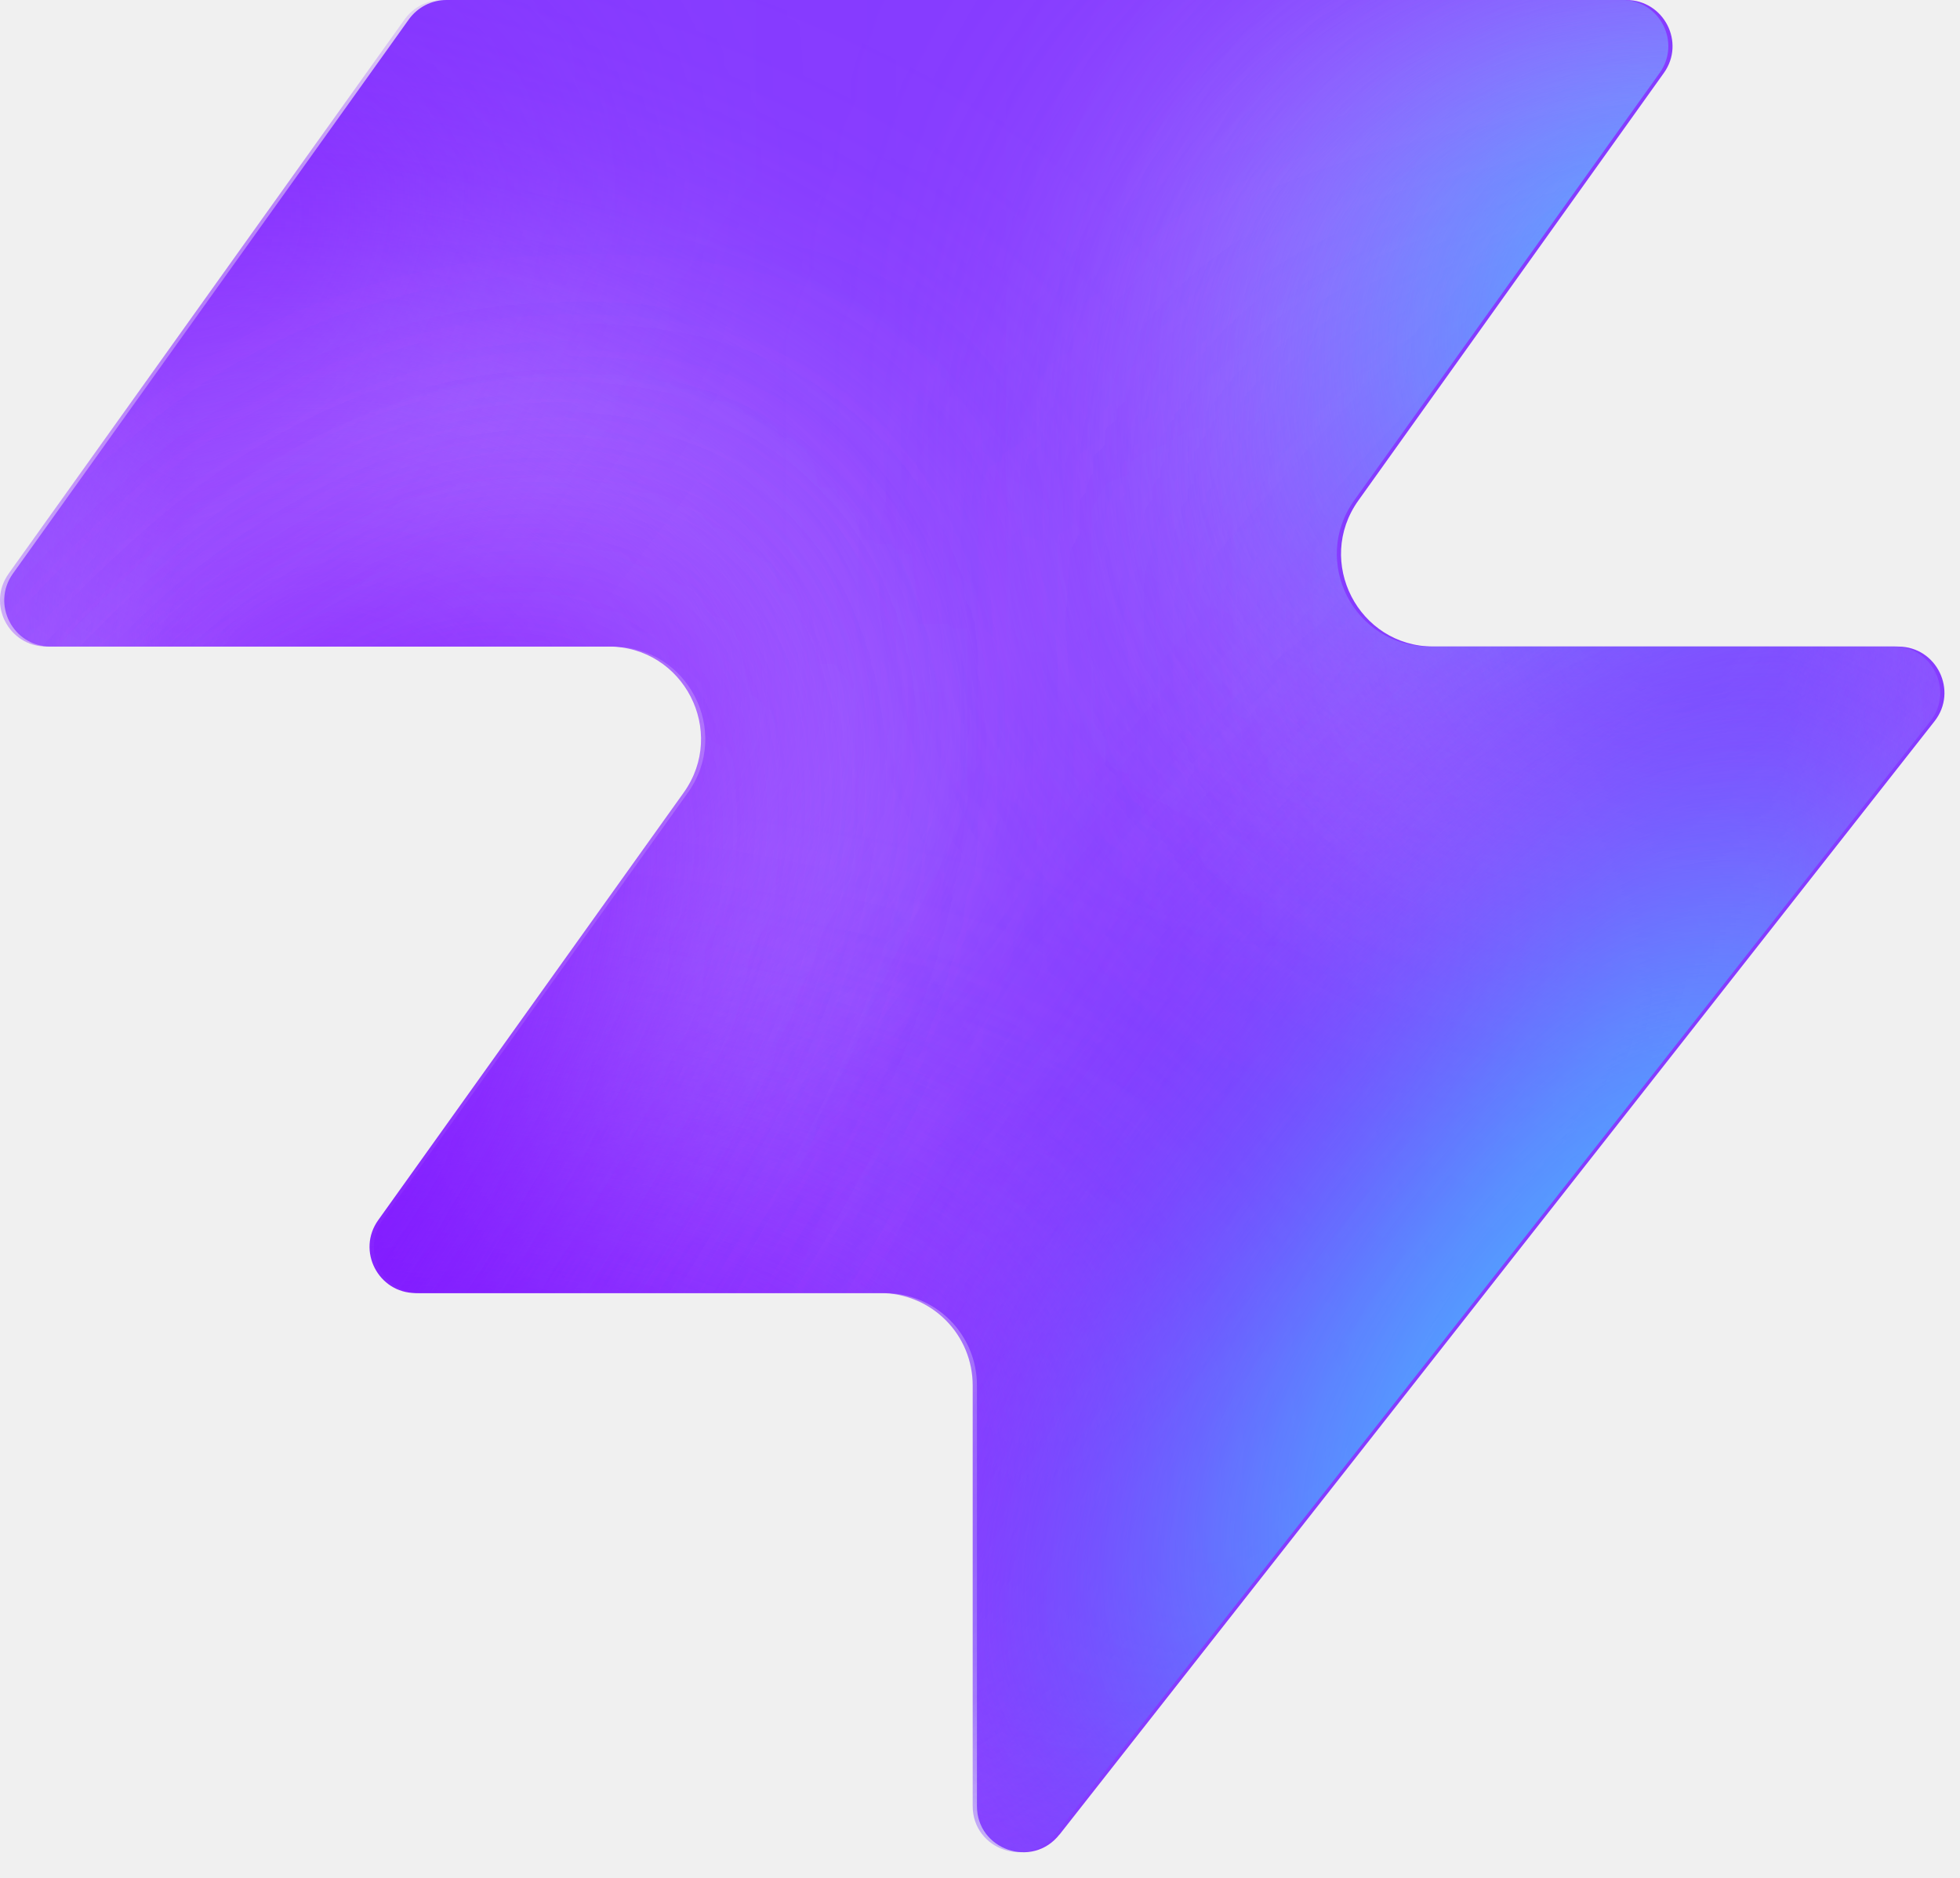
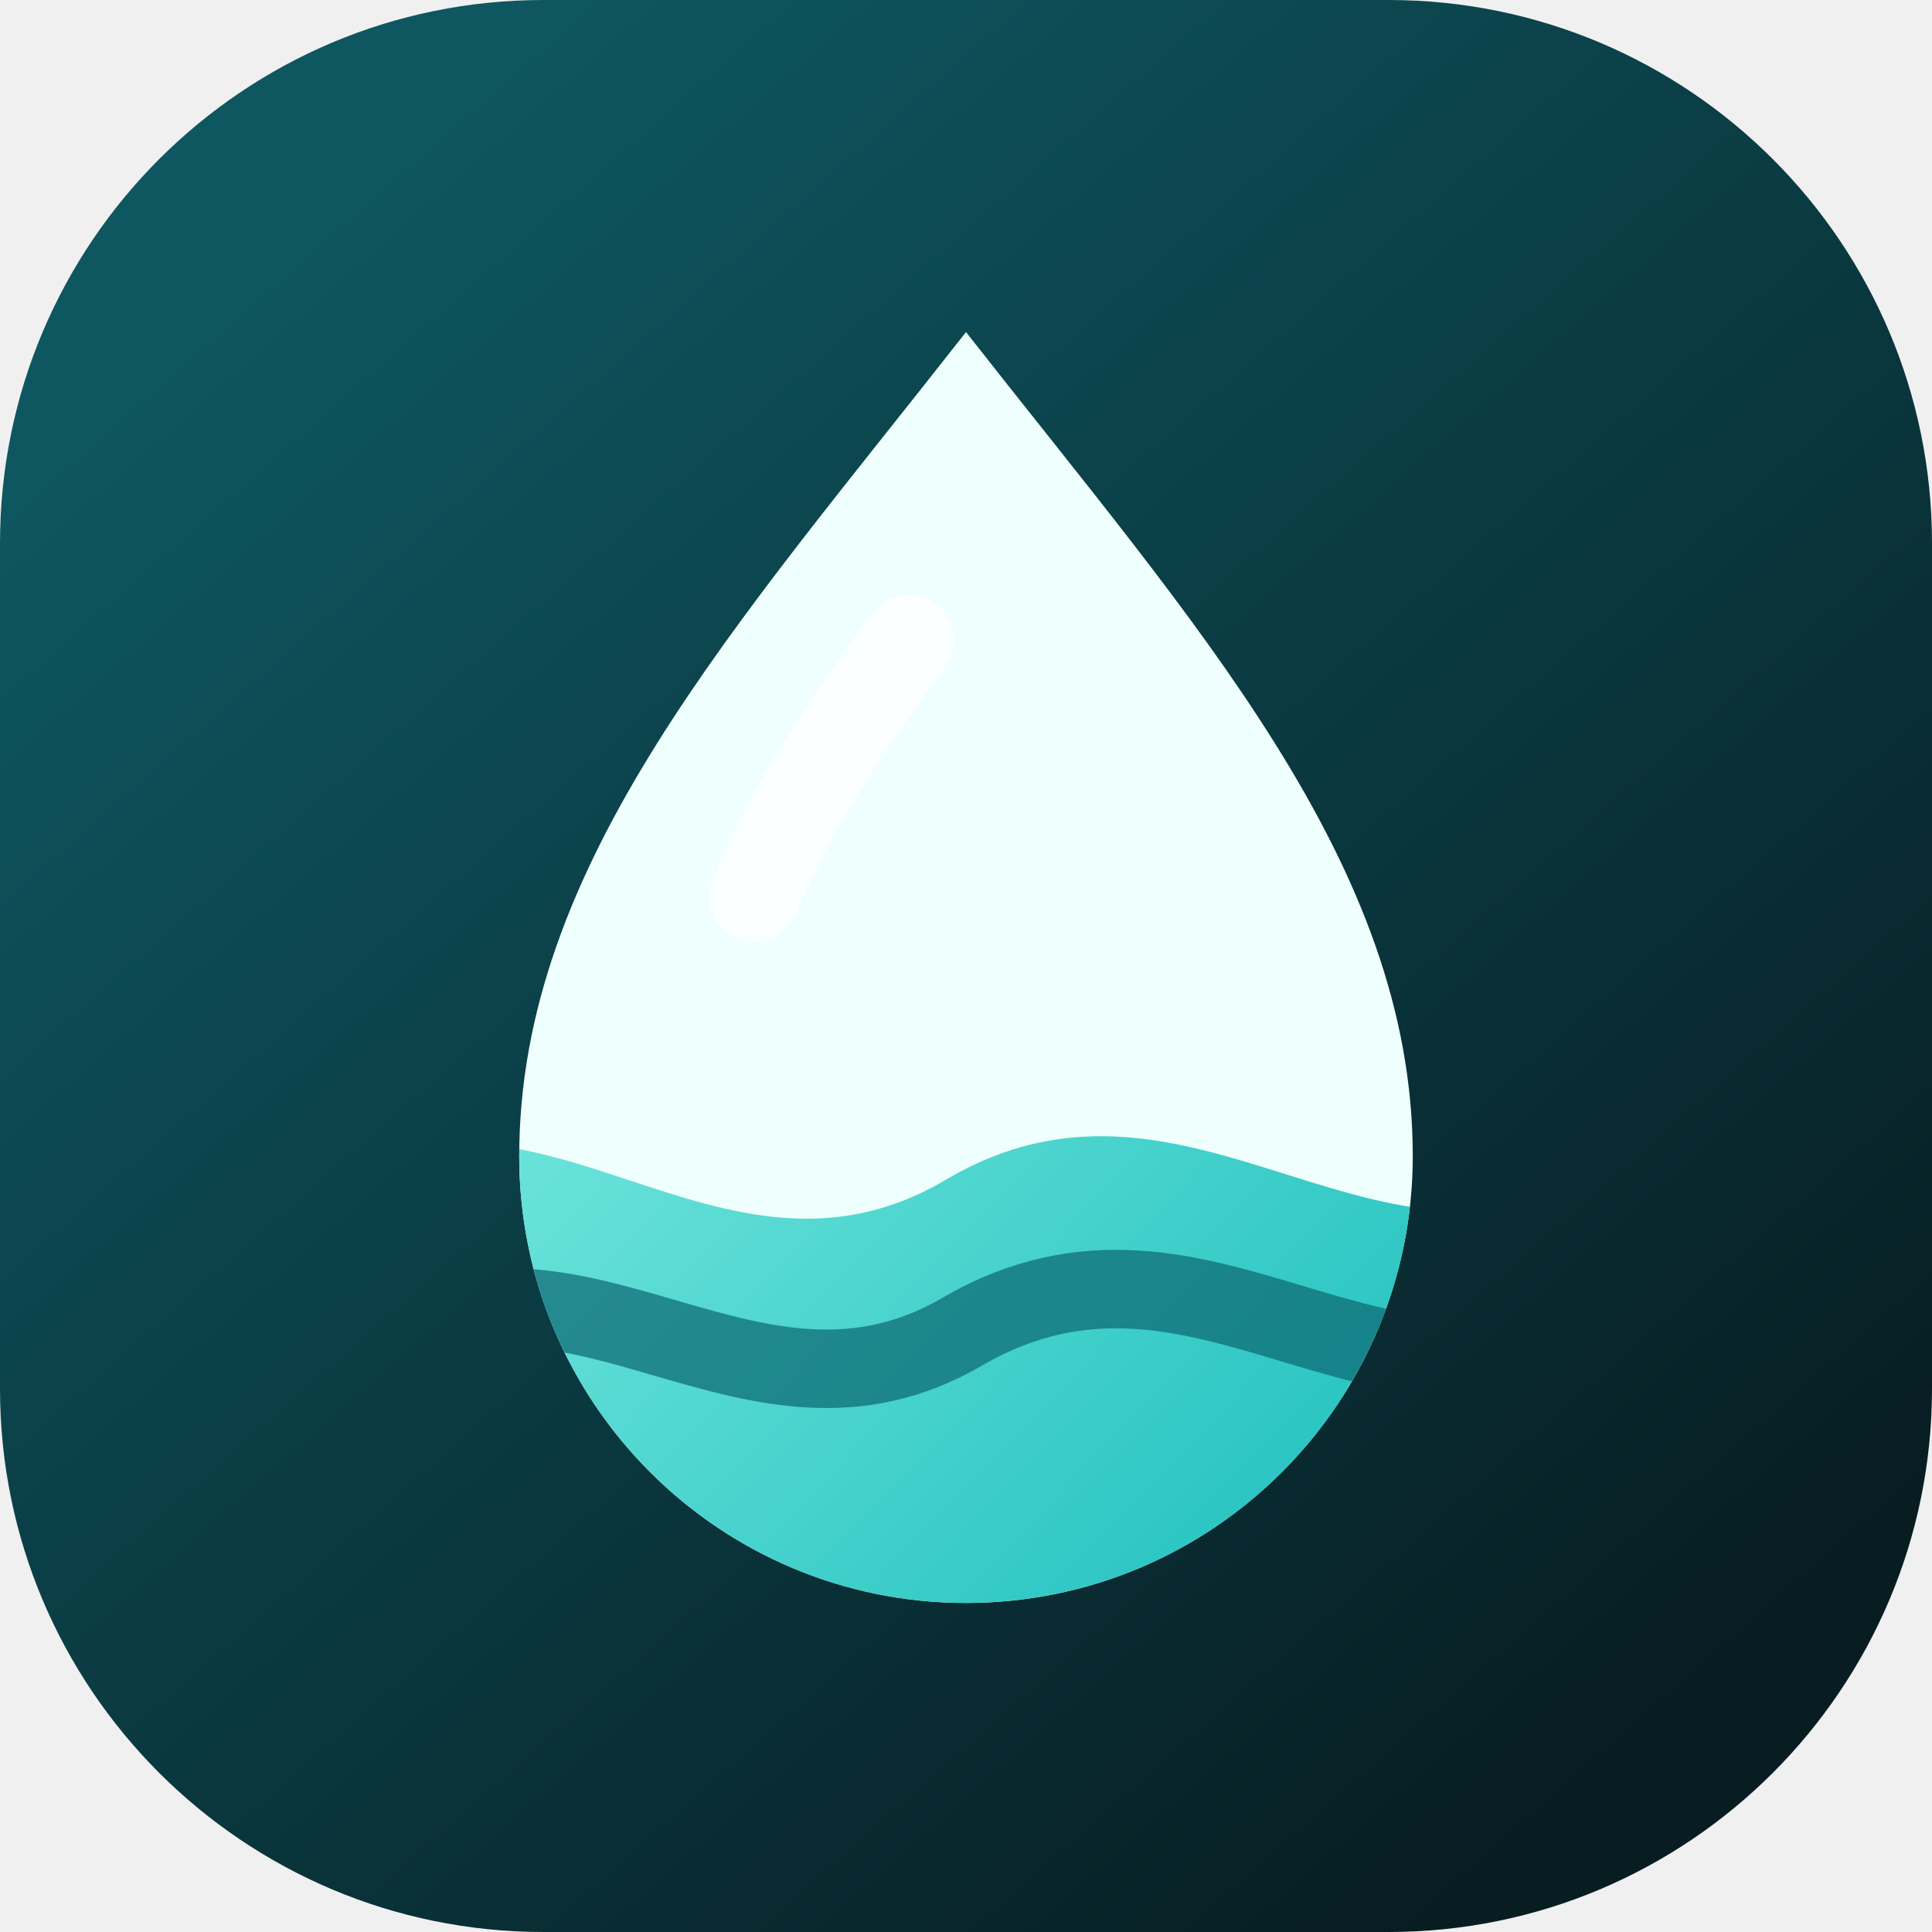
- <svg xmlns="http://www.w3.org/2000/svg" width="48" height="46" fill="none" viewBox="0 0 48 46">
-   <path fill="#863bff" d="M25.946 44.938c-.664.845-2.021.375-2.021-.698V33.937a2.26 2.26 0 0 0-2.262-2.262H10.287c-.92 0-1.456-1.04-.92-1.788l7.48-10.471c1.07-1.497 0-3.578-1.842-3.578H1.237c-.92 0-1.456-1.04-.92-1.788L10.013.474c.214-.297.556-.474.92-.474h28.894c.92 0 1.456 1.04.92 1.788l-7.48 10.471c-1.07 1.498 0 3.579 1.842 3.579h11.377c.943 0 1.473 1.088.89 1.83L25.947 44.94z" style="fill:#863bff;fill:color(display-p3 .525 .23 1);fill-opacity:1" />
-   <mask id="a" width="48" height="46" x="0" y="0" maskUnits="userSpaceOnUse" style="mask-type:alpha">
-     <path fill="#000" d="M25.842 44.938c-.664.844-2.021.375-2.021-.698V33.937a2.26 2.26 0 0 0-2.262-2.262H10.183c-.92 0-1.456-1.04-.92-1.788l7.48-10.471c1.07-1.498 0-3.579-1.842-3.579H1.133c-.92 0-1.456-1.04-.92-1.787L9.91.473c.214-.297.556-.474.92-.474h28.894c.92 0 1.456 1.04.92 1.788l-7.48 10.471c-1.07 1.498 0 3.578 1.842 3.578h11.377c.943 0 1.473 1.088.89 1.832L25.843 44.94z" style="fill:#000;fill-opacity:1" />
-   </mask>
-   <g mask="url(#a)">
-     <g filter="url(#b)">
-       <ellipse cx="5.508" cy="14.704" fill="#ede6ff" rx="5.508" ry="14.704" style="fill:#ede6ff;fill:color(display-p3 .927 .903 1);fill-opacity:1" transform="matrix(.00324 1 1 -.00324 -4.47 31.516)" />
-     </g>
-     <g filter="url(#c)">
-       <ellipse cx="10.399" cy="29.851" fill="#ede6ff" rx="10.399" ry="29.851" style="fill:#ede6ff;fill:color(display-p3 .927 .903 1);fill-opacity:1" transform="matrix(.00324 1 1 -.00324 -39.328 7.883)" />
-     </g>
-     <g filter="url(#d)">
-       <ellipse cx="5.508" cy="30.487" fill="#7e14ff" rx="5.508" ry="30.487" style="fill:#7e14ff;fill:color(display-p3 .492 .077 1);fill-opacity:1" transform="rotate(89.814 -25.913 -14.639)scale(1 -1)" />
-     </g>
-     <g filter="url(#e)">
-       <ellipse cx="5.508" cy="30.599" fill="#7e14ff" rx="5.508" ry="30.599" style="fill:#7e14ff;fill:color(display-p3 .492 .077 1);fill-opacity:1" transform="rotate(89.814 -32.644 -3.334)scale(1 -1)" />
-     </g>
-     <g filter="url(#f)">
-       <ellipse cx="5.508" cy="30.599" fill="#7e14ff" rx="5.508" ry="30.599" style="fill:#7e14ff;fill:color(display-p3 .492 .077 1);fill-opacity:1" transform="matrix(.00324 1 1 -.00324 -34.34 30.47)" />
-     </g>
-     <g filter="url(#g)">
-       <ellipse cx="14.072" cy="22.078" fill="#ede6ff" rx="14.072" ry="22.078" style="fill:#ede6ff;fill:color(display-p3 .927 .903 1);fill-opacity:1" transform="rotate(93.35 24.506 48.493)scale(-1 1)" />
-     </g>
-     <g filter="url(#h)">
-       <ellipse cx="3.47" cy="21.501" fill="#7e14ff" rx="3.47" ry="21.501" style="fill:#7e14ff;fill:color(display-p3 .492 .077 1);fill-opacity:1" transform="rotate(89.009 28.708 47.59)scale(-1 1)" />
-     </g>
-     <g filter="url(#i)">
-       <ellipse cx="3.47" cy="21.501" fill="#7e14ff" rx="3.47" ry="21.501" style="fill:#7e14ff;fill:color(display-p3 .492 .077 1);fill-opacity:1" transform="rotate(89.009 28.708 47.59)scale(-1 1)" />
-     </g>
-     <g filter="url(#j)">
-       <ellipse cx=".387" cy="8.972" fill="#7e14ff" rx="4.407" ry="29.108" style="fill:#7e14ff;fill:color(display-p3 .492 .077 1);fill-opacity:1" transform="rotate(39.51 .387 8.972)" />
-     </g>
-     <g filter="url(#k)">
-       <ellipse cx="47.523" cy="-6.092" fill="#7e14ff" rx="4.407" ry="29.108" style="fill:#7e14ff;fill:color(display-p3 .492 .077 1);fill-opacity:1" transform="rotate(37.892 47.523 -6.092)" />
-     </g>
-     <g filter="url(#l)">
-       <ellipse cx="41.412" cy="6.333" fill="#47bfff" rx="5.971" ry="9.665" style="fill:#47bfff;fill:color(display-p3 .28 .748 1);fill-opacity:1" transform="rotate(37.892 41.412 6.333)" />
-     </g>
-     <g filter="url(#m)">
-       <ellipse cx="-1.879" cy="38.332" fill="#7e14ff" rx="4.407" ry="29.108" style="fill:#7e14ff;fill:color(display-p3 .492 .077 1);fill-opacity:1" transform="rotate(37.892 -1.88 38.332)" />
-     </g>
-     <g filter="url(#n)">
-       <ellipse cx="-1.879" cy="38.332" fill="#7e14ff" rx="4.407" ry="29.108" style="fill:#7e14ff;fill:color(display-p3 .492 .077 1);fill-opacity:1" transform="rotate(37.892 -1.88 38.332)" />
-     </g>
-     <g filter="url(#o)">
-       <ellipse cx="35.651" cy="29.907" fill="#7e14ff" rx="4.407" ry="29.108" style="fill:#7e14ff;fill:color(display-p3 .492 .077 1);fill-opacity:1" transform="rotate(37.892 35.651 29.907)" />
-     </g>
-     <g filter="url(#p)">
-       <ellipse cx="38.418" cy="32.4" fill="#47bfff" rx="5.971" ry="15.297" style="fill:#47bfff;fill:color(display-p3 .28 .748 1);fill-opacity:1" transform="rotate(37.892 38.418 32.4)" />
-     </g>
+ <svg xmlns="http://www.w3.org/2000/svg" viewBox="0 0 64 64" role="img" aria-label="퐁당">
+   <defs>
+     <linearGradient id="pond" x1="10" y1="8" x2="54" y2="58" gradientUnits="userSpaceOnUse">
+       <stop stop-color="#0e5660" />
+       <stop offset="1" stop-color="#071d22" />
+     </linearGradient>
+     <linearGradient id="water" x1="19" y1="22" x2="46" y2="48" gradientUnits="userSpaceOnUse">
+       <stop stop-color="#82eee3" />
+       <stop offset="1" stop-color="#27c3c1" />
+     </linearGradient>
+     <clipPath id="drop">
+       <path d="M32 11C24.4 20.7 17.2 28.6 17.2 38.3A14.8 14.8 0 0 0 32 53.1a14.8 14.8 0 0 0 14.8-14.8C46.8 28.6 39.6 20.7 32 11Z" />
+     </clipPath>
+   </defs>
+   <rect width="64" height="64" rx="18" fill="url(#pond)" />
+   <path d="M32 11C24.4 20.7 17.2 28.6 17.2 38.3A14.8 14.8 0 0 0 32 53.1a14.8 14.8 0 0 0 14.8-14.8C46.8 28.6 39.6 20.7 32 11Z" fill="#effffd" />
+   <g clip-path="url(#drop)">
+     <path d="M11 39.2c6.8-4.5 12.8 4.3 20.3-.1 8.4-5 14.7 4.9 22.7-.8V58H11V39.2Z" fill="url(#water)" />
+     <path d="M12.5 44.5c6.7-4 12.4 3.7 19.4-.4 8.1-4.7 14.1 4.4 21.7-.8" fill="none" stroke="#0d6a73" stroke-width="2.6" stroke-linecap="round" opacity=".72" />
  </g>
-   <defs>
-     <filter id="b" width="60.045" height="41.654" x="-19.77" y="16.149" color-interpolation-filters="sRGB" filterUnits="userSpaceOnUse">
-       <feFlood flood-opacity="0" result="BackgroundImageFix" />
-       <feBlend in="SourceGraphic" in2="BackgroundImageFix" result="shape" />
-       <feGaussianBlur result="effect1_foregroundBlur_2002_17158" stdDeviation="7.659" />
-     </filter>
-     <filter id="c" width="90.34" height="51.437" x="-54.613" y="-7.533" color-interpolation-filters="sRGB" filterUnits="userSpaceOnUse">
-       <feFlood flood-opacity="0" result="BackgroundImageFix" />
-       <feBlend in="SourceGraphic" in2="BackgroundImageFix" result="shape" />
-       <feGaussianBlur result="effect1_foregroundBlur_2002_17158" stdDeviation="7.659" />
-     </filter>
-     <filter id="d" width="79.355" height="29.4" x="-49.64" y="2.03" color-interpolation-filters="sRGB" filterUnits="userSpaceOnUse">
-       <feFlood flood-opacity="0" result="BackgroundImageFix" />
-       <feBlend in="SourceGraphic" in2="BackgroundImageFix" result="shape" />
-       <feGaussianBlur result="effect1_foregroundBlur_2002_17158" stdDeviation="4.596" />
-     </filter>
-     <filter id="e" width="79.579" height="29.4" x="-45.045" y="20.029" color-interpolation-filters="sRGB" filterUnits="userSpaceOnUse">
-       <feFlood flood-opacity="0" result="BackgroundImageFix" />
-       <feBlend in="SourceGraphic" in2="BackgroundImageFix" result="shape" />
-       <feGaussianBlur result="effect1_foregroundBlur_2002_17158" stdDeviation="4.596" />
-     </filter>
-     <filter id="f" width="79.579" height="29.4" x="-43.513" y="21.178" color-interpolation-filters="sRGB" filterUnits="userSpaceOnUse">
-       <feFlood flood-opacity="0" result="BackgroundImageFix" />
-       <feBlend in="SourceGraphic" in2="BackgroundImageFix" result="shape" />
-       <feGaussianBlur result="effect1_foregroundBlur_2002_17158" stdDeviation="4.596" />
-     </filter>
-     <filter id="g" width="74.749" height="58.852" x="15.756" y="-17.901" color-interpolation-filters="sRGB" filterUnits="userSpaceOnUse">
-       <feFlood flood-opacity="0" result="BackgroundImageFix" />
-       <feBlend in="SourceGraphic" in2="BackgroundImageFix" result="shape" />
-       <feGaussianBlur result="effect1_foregroundBlur_2002_17158" stdDeviation="7.659" />
-     </filter>
-     <filter id="h" width="61.377" height="25.362" x="23.548" y="2.284" color-interpolation-filters="sRGB" filterUnits="userSpaceOnUse">
-       <feFlood flood-opacity="0" result="BackgroundImageFix" />
-       <feBlend in="SourceGraphic" in2="BackgroundImageFix" result="shape" />
-       <feGaussianBlur result="effect1_foregroundBlur_2002_17158" stdDeviation="4.596" />
-     </filter>
-     <filter id="i" width="61.377" height="25.362" x="23.548" y="2.284" color-interpolation-filters="sRGB" filterUnits="userSpaceOnUse">
-       <feFlood flood-opacity="0" result="BackgroundImageFix" />
-       <feBlend in="SourceGraphic" in2="BackgroundImageFix" result="shape" />
-       <feGaussianBlur result="effect1_foregroundBlur_2002_17158" stdDeviation="4.596" />
-     </filter>
-     <filter id="j" width="56.045" height="63.649" x="-27.636" y="-22.853" color-interpolation-filters="sRGB" filterUnits="userSpaceOnUse">
-       <feFlood flood-opacity="0" result="BackgroundImageFix" />
-       <feBlend in="SourceGraphic" in2="BackgroundImageFix" result="shape" />
-       <feGaussianBlur result="effect1_foregroundBlur_2002_17158" stdDeviation="4.596" />
-     </filter>
-     <filter id="k" width="54.814" height="64.646" x="20.116" y="-38.415" color-interpolation-filters="sRGB" filterUnits="userSpaceOnUse">
-       <feFlood flood-opacity="0" result="BackgroundImageFix" />
-       <feBlend in="SourceGraphic" in2="BackgroundImageFix" result="shape" />
-       <feGaussianBlur result="effect1_foregroundBlur_2002_17158" stdDeviation="4.596" />
-     </filter>
-     <filter id="l" width="33.541" height="35.313" x="24.641" y="-11.323" color-interpolation-filters="sRGB" filterUnits="userSpaceOnUse">
-       <feFlood flood-opacity="0" result="BackgroundImageFix" />
-       <feBlend in="SourceGraphic" in2="BackgroundImageFix" result="shape" />
-       <feGaussianBlur result="effect1_foregroundBlur_2002_17158" stdDeviation="4.596" />
-     </filter>
-     <filter id="m" width="54.814" height="64.646" x="-29.286" y="6.009" color-interpolation-filters="sRGB" filterUnits="userSpaceOnUse">
-       <feFlood flood-opacity="0" result="BackgroundImageFix" />
-       <feBlend in="SourceGraphic" in2="BackgroundImageFix" result="shape" />
-       <feGaussianBlur result="effect1_foregroundBlur_2002_17158" stdDeviation="4.596" />
-     </filter>
-     <filter id="n" width="54.814" height="64.646" x="-29.286" y="6.009" color-interpolation-filters="sRGB" filterUnits="userSpaceOnUse">
-       <feFlood flood-opacity="0" result="BackgroundImageFix" />
-       <feBlend in="SourceGraphic" in2="BackgroundImageFix" result="shape" />
-       <feGaussianBlur result="effect1_foregroundBlur_2002_17158" stdDeviation="4.596" />
-     </filter>
-     <filter id="o" width="54.814" height="64.646" x="8.244" y="-2.416" color-interpolation-filters="sRGB" filterUnits="userSpaceOnUse">
-       <feFlood flood-opacity="0" result="BackgroundImageFix" />
-       <feBlend in="SourceGraphic" in2="BackgroundImageFix" result="shape" />
-       <feGaussianBlur result="effect1_foregroundBlur_2002_17158" stdDeviation="4.596" />
-     </filter>
-     <filter id="p" width="39.409" height="43.623" x="18.713" y="10.588" color-interpolation-filters="sRGB" filterUnits="userSpaceOnUse">
-       <feFlood flood-opacity="0" result="BackgroundImageFix" />
-       <feBlend in="SourceGraphic" in2="BackgroundImageFix" result="shape" />
-       <feGaussianBlur result="effect1_foregroundBlur_2002_17158" stdDeviation="4.596" />
-     </filter>
-   </defs>
+   <path d="M25 29.7c1.2-3 3-5.6 5.1-8.5" fill="none" stroke="#fff" stroke-width="3" stroke-linecap="round" opacity=".78" />
</svg>
